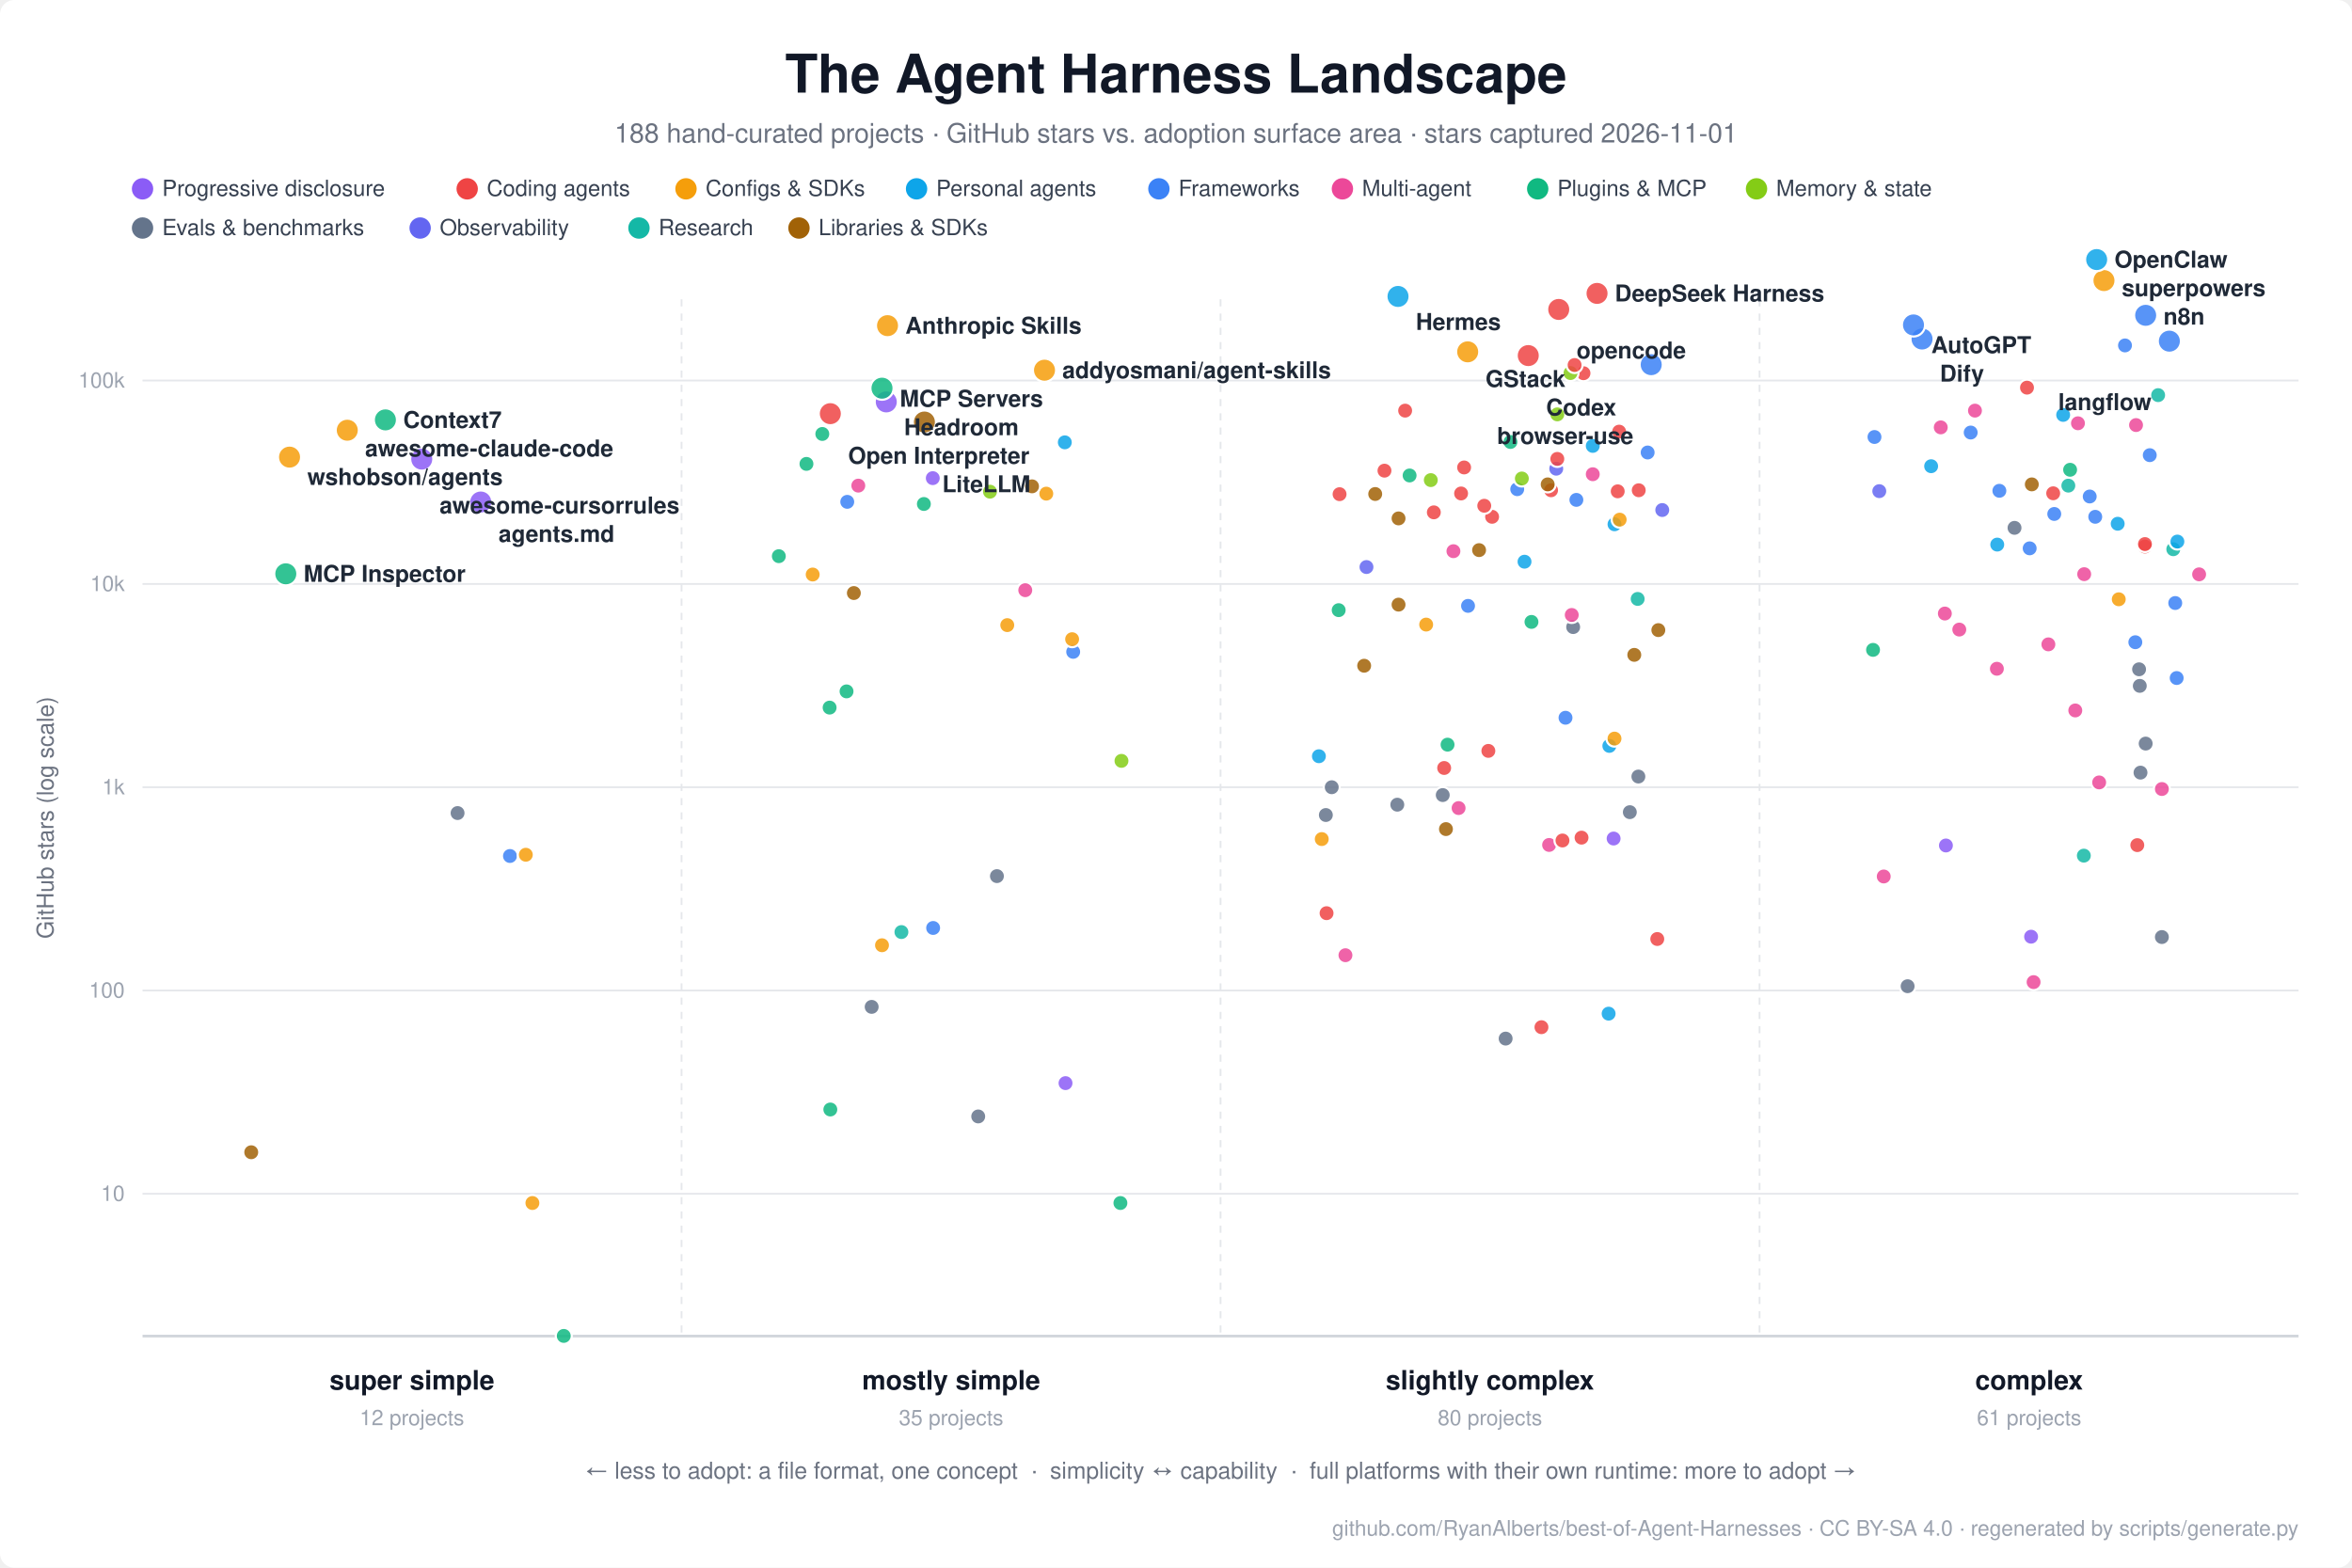
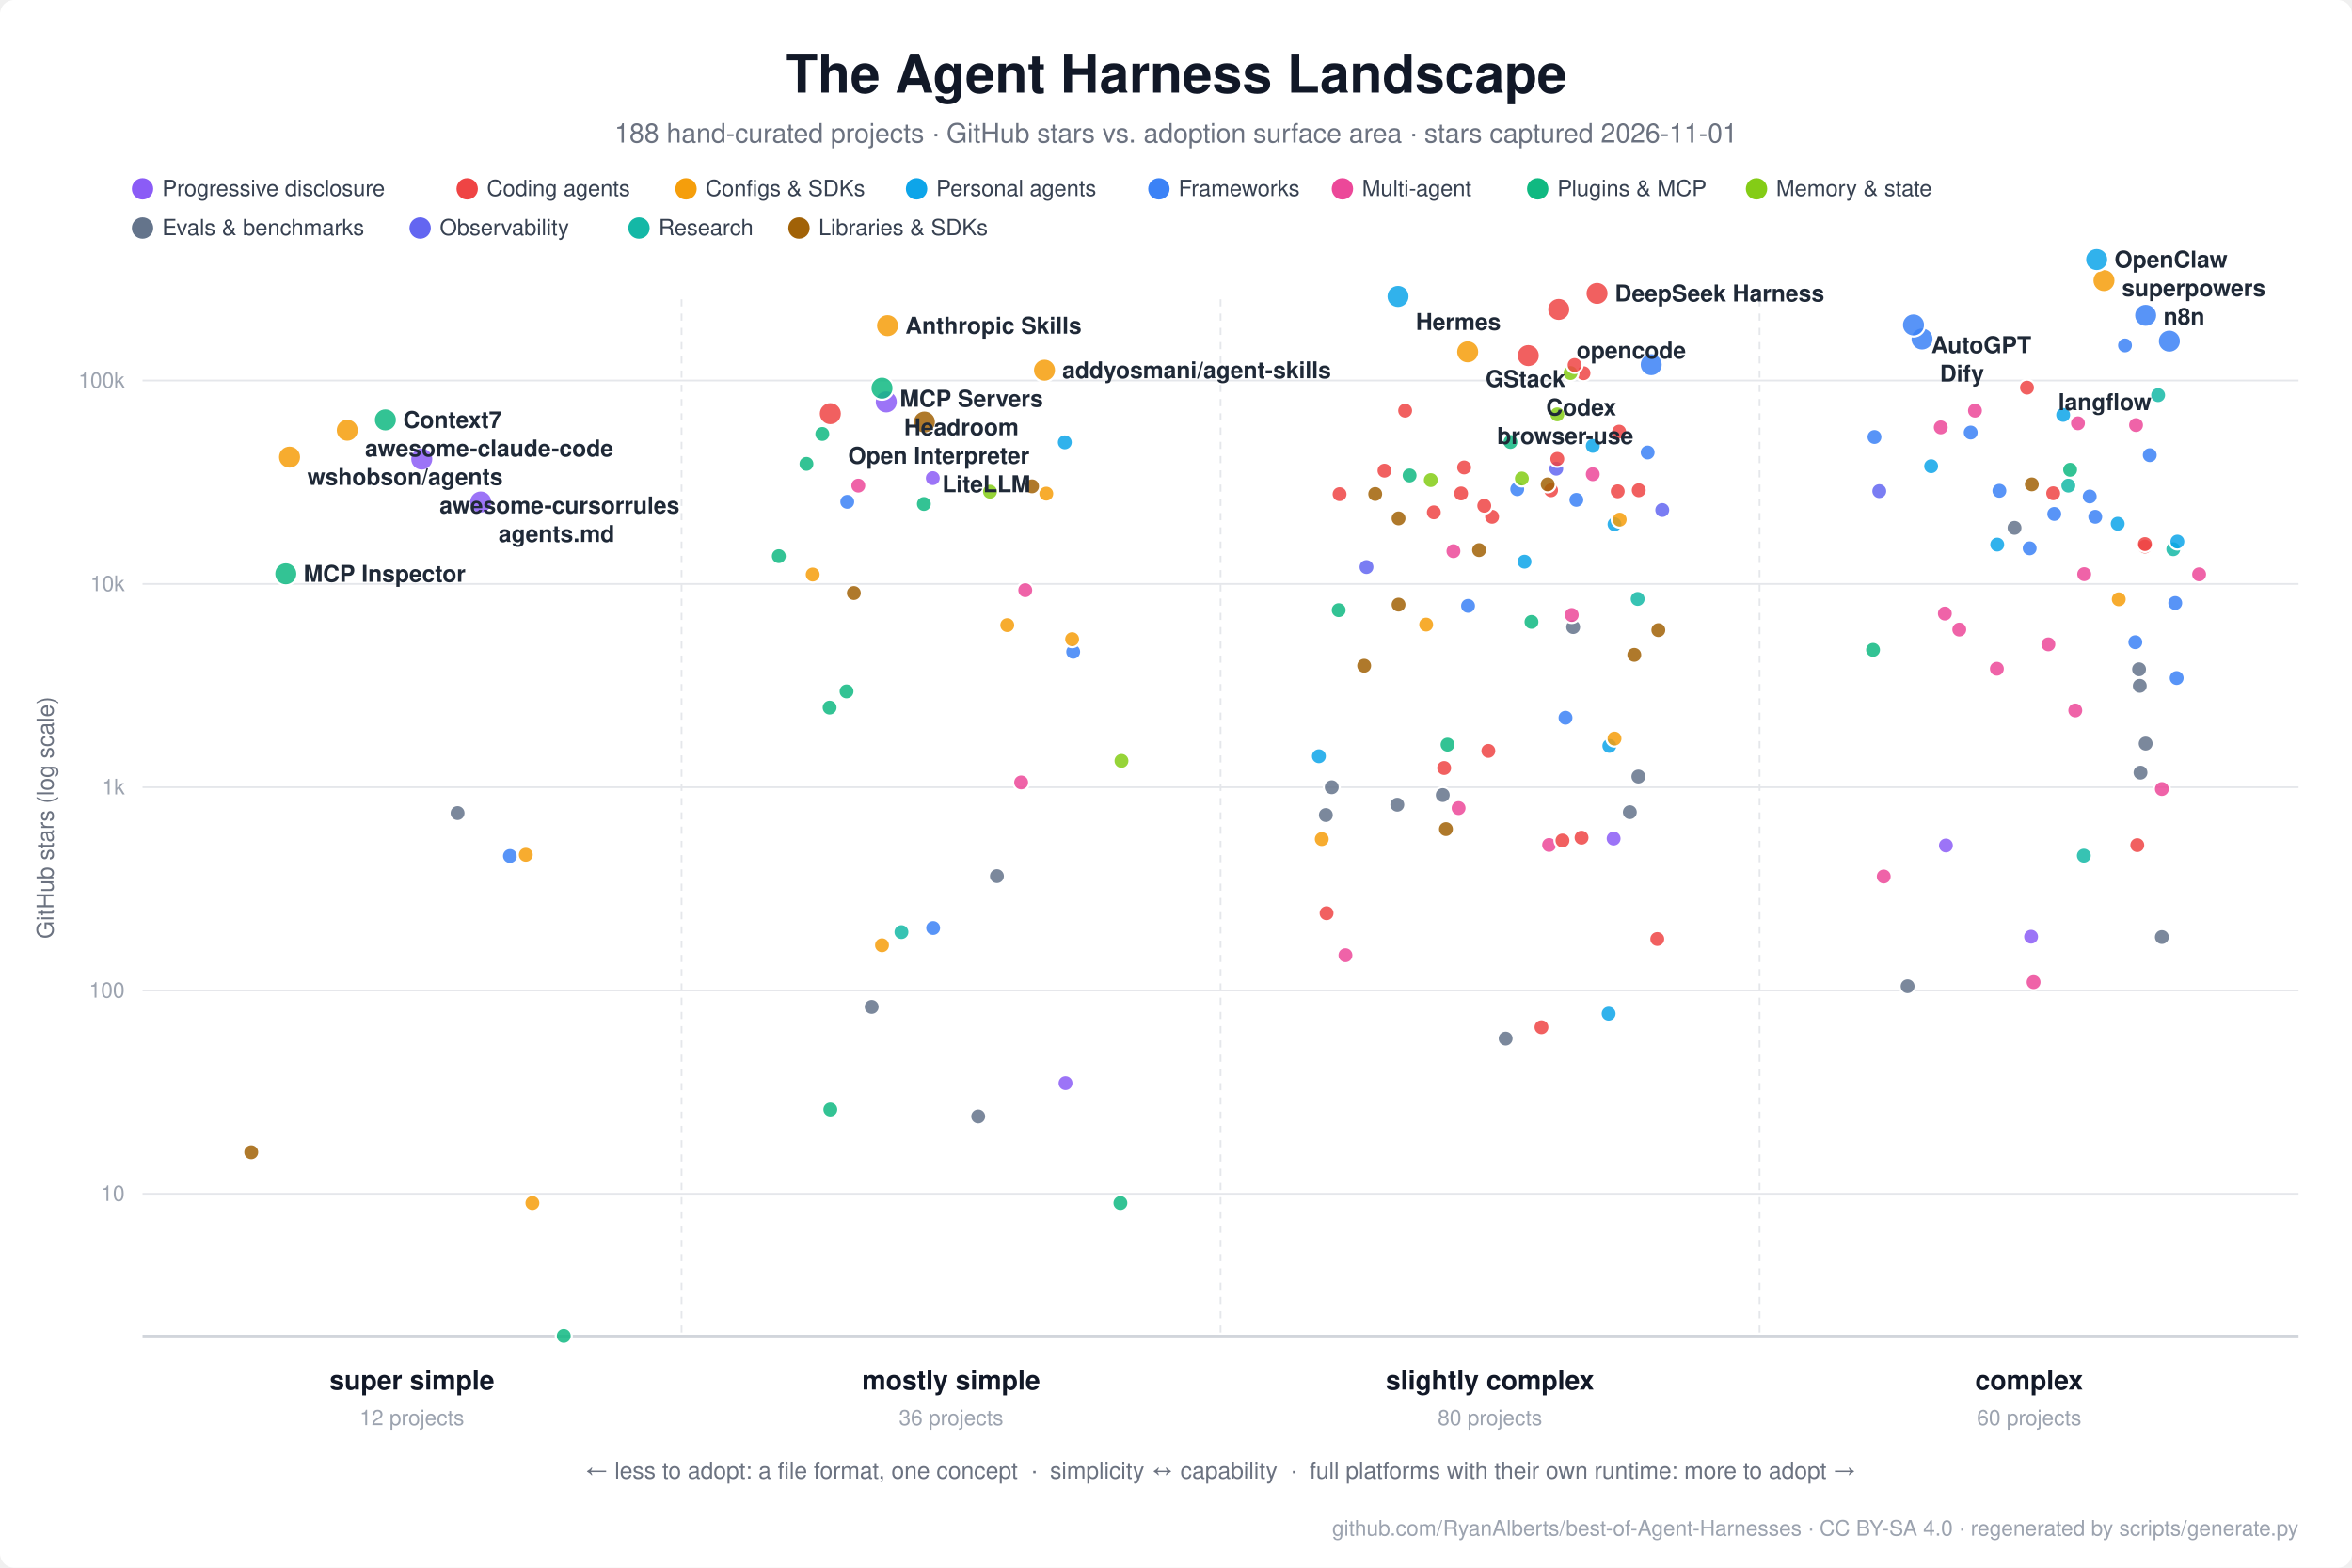
<svg xmlns="http://www.w3.org/2000/svg" viewBox="0 0 1320 880" font-family="-apple-system, 'Segoe UI', Helvetica, Arial, sans-serif">
  <rect width="1320" height="880" fill="#ffffff" rx="8" />
  <text x="660.0" y="52" text-anchor="middle" font-size="30" font-weight="700" fill="#111827">The Agent Harness Landscape</text>
  <text x="660.0" y="80" text-anchor="middle" font-size="15" fill="#6b7280">188 hand-curated projects · GitHub stars vs. adoption surface area · stars captured 2026-11-01</text>
  <circle cx="80" cy="106" r="6" fill="#8b5cf6" />
  <text x="91" y="110" font-size="12.5" fill="#374151">Progressive disclosure</text>
  <circle cx="262.2" cy="106" r="6" fill="#ef4444" />
  <text x="273.2" y="110" font-size="12.5" fill="#374151">Coding agents</text>
  <circle cx="385.0" cy="106" r="6" fill="#f59e0b" />
  <text x="396.0" y="110" font-size="12.5" fill="#374151">Configs &amp; SDKs</text>
  <circle cx="514.4" cy="106" r="6" fill="#0ea5e9" />
  <text x="525.4" y="110" font-size="12.5" fill="#374151">Personal agents</text>
  <circle cx="650.4" cy="106" r="6" fill="#3b82f6" />
  <text x="661.4" y="110" font-size="12.5" fill="#374151">Frameworks</text>
  <circle cx="753.4" cy="106" r="6" fill="#ec4899" />
  <text x="764.4" y="110" font-size="12.5" fill="#374151">Multi-agent</text>
  <circle cx="863.0" cy="106" r="6" fill="#10b981" />
  <text x="874.0" y="110" font-size="12.5" fill="#374151">Plugins &amp; MCP</text>
  <circle cx="985.8" cy="106" r="6" fill="#84cc16" />
  <text x="996.8" y="110" font-size="12.5" fill="#374151">Memory &amp; state</text>
  <circle cx="80" cy="128" r="6" fill="#64748b" />
  <text x="91" y="132" font-size="12.5" fill="#374151">Evals &amp; benchmarks</text>
  <circle cx="235.8" cy="128" r="6" fill="#6366f1" />
  <text x="246.8" y="132" font-size="12.5" fill="#374151">Observability</text>
  <circle cx="358.6" cy="128" r="6" fill="#14b8a6" />
  <text x="369.6" y="132" font-size="12.5" fill="#374151">Research</text>
  <circle cx="448.4" cy="128" r="6" fill="#a16207" />
  <text x="459.4" y="132" font-size="12.5" fill="#374151">Libraries &amp; SDKs</text>
  <line x1="80" y1="670.1" x2="1290" y2="670.1" stroke="#e5e7eb" stroke-width="1" />
  <text x="70" y="674.1" text-anchor="end" font-size="12" fill="#9ca3af">10</text>
  <line x1="80" y1="556.0" x2="1290" y2="556.0" stroke="#e5e7eb" stroke-width="1" />
  <text x="70" y="560.0" text-anchor="end" font-size="12" fill="#9ca3af">100</text>
  <line x1="80" y1="441.9" x2="1290" y2="441.9" stroke="#e5e7eb" stroke-width="1" />
  <text x="70" y="445.9" text-anchor="end" font-size="12" fill="#9ca3af">1k</text>
  <line x1="80" y1="327.8" x2="1290" y2="327.8" stroke="#e5e7eb" stroke-width="1" />
  <text x="70" y="331.8" text-anchor="end" font-size="12" fill="#9ca3af">10k</text>
  <line x1="80" y1="213.6" x2="1290" y2="213.6" stroke="#e5e7eb" stroke-width="1" />
  <text x="70" y="217.6" text-anchor="end" font-size="12" fill="#9ca3af">100k</text>
  <text x="30" y="459" font-size="13" fill="#6b7280" transform="rotate(-90 30 459)" text-anchor="middle">GitHub stars (log scale)</text>
  <text x="231.2" y="780" text-anchor="middle" font-size="15" font-weight="600" fill="#111827">super simple</text>
  <text x="231.2" y="800" text-anchor="middle" font-size="12" fill="#9ca3af">12 projects</text>
  <line x1="382.5" y1="168" x2="382.5" y2="750" stroke="#e5e7eb" stroke-width="1" stroke-dasharray="4 4" />
  <text x="533.8" y="780" text-anchor="middle" font-size="15" font-weight="600" fill="#111827">mostly simple</text>
-   <text x="533.8" y="800" text-anchor="middle" font-size="12" fill="#9ca3af">35 projects</text>
+   <text x="533.8" y="800" text-anchor="middle" font-size="12" fill="#9ca3af">36 projects</text>
  <line x1="685.0" y1="168" x2="685.0" y2="750" stroke="#e5e7eb" stroke-width="1" stroke-dasharray="4 4" />
  <text x="836.2" y="780" text-anchor="middle" font-size="15" font-weight="600" fill="#111827">slightly complex</text>
  <text x="836.2" y="800" text-anchor="middle" font-size="12" fill="#9ca3af">80 projects</text>
  <line x1="987.5" y1="168" x2="987.5" y2="750" stroke="#e5e7eb" stroke-width="1" stroke-dasharray="4 4" />
  <text x="1138.8" y="780" text-anchor="middle" font-size="15" font-weight="600" fill="#111827">complex</text>
-   <text x="1138.8" y="800" text-anchor="middle" font-size="12" fill="#9ca3af">61 projects</text>
+   <text x="1138.8" y="800" text-anchor="middle" font-size="12" fill="#9ca3af">60 projects</text>
  <line x1="80" y1="750" x2="1290" y2="750" stroke="#d1d5db" stroke-width="1.5" />
  <text x="685.0" y="830" text-anchor="middle" font-size="13" fill="#6b7280">←  less to adopt: a file format, one concept  ·  simplicity ↔ capability  ·  full platforms with their own runtime: more to adopt  →</text>
  <circle cx="316.4" cy="749.9" r="4.5" fill="#10b981" fill-opacity="0.85" stroke="#ffffff" stroke-width="1.2" />
  <circle cx="298.8" cy="675.3" r="4.5" fill="#f59e0b" fill-opacity="0.85" stroke="#ffffff" stroke-width="1.2" />
  <circle cx="628.8" cy="675.3" r="4.5" fill="#10b981" fill-opacity="0.85" stroke="#ffffff" stroke-width="1.2" />
  <circle cx="141.0" cy="646.8" r="4.5" fill="#a16207" fill-opacity="0.85" stroke="#ffffff" stroke-width="1.2" />
  <circle cx="549.0" cy="626.7" r="4.5" fill="#64748b" fill-opacity="0.85" stroke="#ffffff" stroke-width="1.2" />
  <circle cx="466.0" cy="622.8" r="4.5" fill="#10b981" fill-opacity="0.85" stroke="#ffffff" stroke-width="1.2" />
  <circle cx="598.0" cy="608.0" r="4.5" fill="#8b5cf6" fill-opacity="0.85" stroke="#ffffff" stroke-width="1.2" />
  <circle cx="845.0" cy="583.0" r="4.5" fill="#64748b" fill-opacity="0.85" stroke="#ffffff" stroke-width="1.2" />
  <circle cx="865.1" cy="576.6" r="4.5" fill="#ef4444" fill-opacity="0.85" stroke="#ffffff" stroke-width="1.2" />
  <circle cx="902.8" cy="569.0" r="4.5" fill="#0ea5e9" fill-opacity="0.85" stroke="#ffffff" stroke-width="1.2" />
  <circle cx="489.2" cy="565.2" r="4.5" fill="#64748b" fill-opacity="0.85" stroke="#ffffff" stroke-width="1.2" />
  <circle cx="1070.6" cy="553.6" r="4.5" fill="#64748b" fill-opacity="0.85" stroke="#ffffff" stroke-width="1.2" />
  <circle cx="1141.3" cy="551.3" r="4.5" fill="#ec4899" fill-opacity="0.85" stroke="#ffffff" stroke-width="1.2" />
  <circle cx="755.1" cy="536.2" r="4.5" fill="#ec4899" fill-opacity="0.85" stroke="#ffffff" stroke-width="1.2" />
  <circle cx="495.0" cy="530.6" r="4.5" fill="#f59e0b" fill-opacity="0.85" stroke="#ffffff" stroke-width="1.2" />
  <circle cx="930.1" cy="527.1" r="4.5" fill="#ef4444" fill-opacity="0.85" stroke="#ffffff" stroke-width="1.2" />
  <circle cx="1213.3" cy="526.0" r="4.5" fill="#64748b" fill-opacity="0.85" stroke="#ffffff" stroke-width="1.2" />
  <circle cx="1139.9" cy="525.8" r="4.5" fill="#8b5cf6" fill-opacity="0.85" stroke="#ffffff" stroke-width="1.2" />
  <circle cx="505.9" cy="523.2" r="4.5" fill="#14b8a6" fill-opacity="0.85" stroke="#ffffff" stroke-width="1.2" />
  <circle cx="523.7" cy="520.9" r="4.5" fill="#3b82f6" fill-opacity="0.85" stroke="#ffffff" stroke-width="1.2" />
  <circle cx="744.5" cy="512.6" r="4.5" fill="#ef4444" fill-opacity="0.85" stroke="#ffffff" stroke-width="1.2" />
  <circle cx="1057.2" cy="492.0" r="4.5" fill="#ec4899" fill-opacity="0.85" stroke="#ffffff" stroke-width="1.2" />
  <circle cx="559.5" cy="491.8" r="4.5" fill="#64748b" fill-opacity="0.85" stroke="#ffffff" stroke-width="1.2" />
  <circle cx="286.2" cy="480.5" r="4.5" fill="#3b82f6" fill-opacity="0.85" stroke="#ffffff" stroke-width="1.2" />
  <circle cx="1169.5" cy="480.3" r="4.5" fill="#14b8a6" fill-opacity="0.85" stroke="#ffffff" stroke-width="1.2" />
  <circle cx="295.1" cy="479.8" r="4.5" fill="#f59e0b" fill-opacity="0.85" stroke="#ffffff" stroke-width="1.2" />
  <circle cx="1092.1" cy="474.6" r="4.5" fill="#8b5cf6" fill-opacity="0.85" stroke="#ffffff" stroke-width="1.2" />
  <circle cx="1199.5" cy="474.4" r="4.5" fill="#ef4444" fill-opacity="0.85" stroke="#ffffff" stroke-width="1.2" />
  <circle cx="869.4" cy="474.3" r="4.5" fill="#ec4899" fill-opacity="0.85" stroke="#ffffff" stroke-width="1.2" />
  <circle cx="876.9" cy="471.8" r="4.5" fill="#ef4444" fill-opacity="0.85" stroke="#ffffff" stroke-width="1.2" />
  <circle cx="741.8" cy="471.0" r="4.5" fill="#f59e0b" fill-opacity="0.85" stroke="#ffffff" stroke-width="1.2" />
  <circle cx="905.6" cy="470.7" r="4.5" fill="#8b5cf6" fill-opacity="0.85" stroke="#ffffff" stroke-width="1.2" />
  <circle cx="887.6" cy="470.2" r="4.5" fill="#ef4444" fill-opacity="0.85" stroke="#ffffff" stroke-width="1.2" />
  <circle cx="811.5" cy="465.4" r="4.5" fill="#a16207" fill-opacity="0.85" stroke="#ffffff" stroke-width="1.2" />
  <circle cx="744.1" cy="457.5" r="4.5" fill="#64748b" fill-opacity="0.85" stroke="#ffffff" stroke-width="1.2" />
  <circle cx="256.8" cy="456.4" r="4.5" fill="#64748b" fill-opacity="0.85" stroke="#ffffff" stroke-width="1.2" />
  <circle cx="914.7" cy="455.9" r="4.5" fill="#64748b" fill-opacity="0.85" stroke="#ffffff" stroke-width="1.2" />
  <circle cx="818.6" cy="453.6" r="4.5" fill="#ec4899" fill-opacity="0.85" stroke="#ffffff" stroke-width="1.2" />
  <circle cx="784.2" cy="451.7" r="4.5" fill="#64748b" fill-opacity="0.85" stroke="#ffffff" stroke-width="1.2" />
  <circle cx="809.7" cy="446.3" r="4.5" fill="#64748b" fill-opacity="0.85" stroke="#ffffff" stroke-width="1.2" />
  <circle cx="1213.3" cy="442.9" r="4.5" fill="#ec4899" fill-opacity="0.85" stroke="#ffffff" stroke-width="1.2" />
  <circle cx="747.4" cy="441.9" r="4.5" fill="#64748b" fill-opacity="0.85" stroke="#ffffff" stroke-width="1.2" />
-   <circle cx="1178.1" cy="439.2" r="4.5" fill="#ec4899" fill-opacity="0.85" stroke="#ffffff" stroke-width="1.2" />
+   <circle cx="573.1" cy="439.2" r="4.5" fill="#ec4899" fill-opacity="0.85" stroke="#ffffff" stroke-width="1.2" />
  <circle cx="919.5" cy="435.9" r="4.5" fill="#64748b" fill-opacity="0.85" stroke="#ffffff" stroke-width="1.2" />
  <circle cx="1201.3" cy="433.7" r="4.5" fill="#64748b" fill-opacity="0.85" stroke="#ffffff" stroke-width="1.2" />
  <circle cx="810.5" cy="431.1" r="4.5" fill="#ef4444" fill-opacity="0.85" stroke="#ffffff" stroke-width="1.2" />
  <circle cx="629.4" cy="427.1" r="4.5" fill="#84cc16" fill-opacity="0.85" stroke="#ffffff" stroke-width="1.2" />
  <circle cx="740.2" cy="424.5" r="4.5" fill="#0ea5e9" fill-opacity="0.85" stroke="#ffffff" stroke-width="1.2" />
  <circle cx="835.3" cy="421.5" r="4.5" fill="#ef4444" fill-opacity="0.85" stroke="#ffffff" stroke-width="1.2" />
  <circle cx="903.2" cy="418.7" r="4.5" fill="#0ea5e9" fill-opacity="0.85" stroke="#ffffff" stroke-width="1.2" />
  <circle cx="812.4" cy="418.0" r="4.5" fill="#10b981" fill-opacity="0.85" stroke="#ffffff" stroke-width="1.2" />
  <circle cx="1204.2" cy="417.4" r="4.5" fill="#64748b" fill-opacity="0.85" stroke="#ffffff" stroke-width="1.2" />
  <circle cx="906.1" cy="414.6" r="4.5" fill="#f59e0b" fill-opacity="0.85" stroke="#ffffff" stroke-width="1.2" />
  <circle cx="878.6" cy="402.9" r="4.5" fill="#3b82f6" fill-opacity="0.85" stroke="#ffffff" stroke-width="1.2" />
  <circle cx="1164.7" cy="398.8" r="4.5" fill="#ec4899" fill-opacity="0.85" stroke="#ffffff" stroke-width="1.2" />
  <circle cx="465.6" cy="397.2" r="4.5" fill="#10b981" fill-opacity="0.85" stroke="#ffffff" stroke-width="1.2" />
  <circle cx="475.1" cy="388.1" r="4.5" fill="#10b981" fill-opacity="0.85" stroke="#ffffff" stroke-width="1.2" />
  <circle cx="1200.9" cy="385.0" r="4.5" fill="#64748b" fill-opacity="0.85" stroke="#ffffff" stroke-width="1.2" />
  <circle cx="1221.6" cy="380.6" r="4.5" fill="#3b82f6" fill-opacity="0.85" stroke="#ffffff" stroke-width="1.2" />
  <circle cx="1200.5" cy="375.7" r="4.5" fill="#64748b" fill-opacity="0.85" stroke="#ffffff" stroke-width="1.2" />
  <circle cx="1120.7" cy="375.4" r="4.5" fill="#ec4899" fill-opacity="0.85" stroke="#ffffff" stroke-width="1.2" />
  <circle cx="765.6" cy="373.7" r="4.5" fill="#a16207" fill-opacity="0.85" stroke="#ffffff" stroke-width="1.2" />
  <circle cx="917.2" cy="367.6" r="4.5" fill="#a16207" fill-opacity="0.85" stroke="#ffffff" stroke-width="1.2" />
  <circle cx="602.3" cy="365.9" r="4.5" fill="#3b82f6" fill-opacity="0.85" stroke="#ffffff" stroke-width="1.2" />
  <circle cx="1051.2" cy="364.8" r="4.5" fill="#10b981" fill-opacity="0.85" stroke="#ffffff" stroke-width="1.2" />
  <circle cx="1149.6" cy="361.7" r="4.5" fill="#ec4899" fill-opacity="0.85" stroke="#ffffff" stroke-width="1.2" />
  <circle cx="1198.4" cy="360.5" r="4.5" fill="#3b82f6" fill-opacity="0.85" stroke="#ffffff" stroke-width="1.2" />
  <circle cx="601.7" cy="358.8" r="4.5" fill="#f59e0b" fill-opacity="0.85" stroke="#ffffff" stroke-width="1.2" />
  <circle cx="930.7" cy="353.7" r="4.5" fill="#a16207" fill-opacity="0.85" stroke="#ffffff" stroke-width="1.2" />
  <circle cx="1099.6" cy="353.4" r="4.5" fill="#ec4899" fill-opacity="0.85" stroke="#ffffff" stroke-width="1.2" />
  <circle cx="882.9" cy="352.0" r="4.5" fill="#64748b" fill-opacity="0.85" stroke="#ffffff" stroke-width="1.2" />
  <circle cx="565.3" cy="350.9" r="4.5" fill="#f59e0b" fill-opacity="0.85" stroke="#ffffff" stroke-width="1.2" />
  <circle cx="800.4" cy="350.6" r="4.5" fill="#f59e0b" fill-opacity="0.85" stroke="#ffffff" stroke-width="1.2" />
  <circle cx="859.5" cy="349.1" r="4.5" fill="#10b981" fill-opacity="0.85" stroke="#ffffff" stroke-width="1.2" />
  <circle cx="882.1" cy="345.2" r="4.5" fill="#ec4899" fill-opacity="0.85" stroke="#ffffff" stroke-width="1.2" />
  <circle cx="1091.5" cy="344.4" r="4.5" fill="#ec4899" fill-opacity="0.85" stroke="#ffffff" stroke-width="1.2" />
  <circle cx="751.3" cy="342.5" r="4.5" fill="#10b981" fill-opacity="0.85" stroke="#ffffff" stroke-width="1.2" />
  <circle cx="823.9" cy="340.1" r="4.5" fill="#3b82f6" fill-opacity="0.85" stroke="#ffffff" stroke-width="1.2" />
  <circle cx="784.9" cy="339.4" r="4.5" fill="#a16207" fill-opacity="0.85" stroke="#ffffff" stroke-width="1.2" />
  <circle cx="1220.8" cy="338.5" r="4.5" fill="#3b82f6" fill-opacity="0.85" stroke="#ffffff" stroke-width="1.2" />
  <circle cx="1189.1" cy="336.4" r="4.5" fill="#f59e0b" fill-opacity="0.85" stroke="#ffffff" stroke-width="1.2" />
  <circle cx="919.1" cy="336.2" r="4.5" fill="#14b8a6" fill-opacity="0.85" stroke="#ffffff" stroke-width="1.2" />
  <circle cx="479.2" cy="332.9" r="4.5" fill="#a16207" fill-opacity="0.85" stroke="#ffffff" stroke-width="1.2" />
  <circle cx="575.4" cy="331.3" r="4.5" fill="#ec4899" fill-opacity="0.85" stroke="#ffffff" stroke-width="1.2" />
  <circle cx="456.1" cy="322.5" r="4.5" fill="#f59e0b" fill-opacity="0.85" stroke="#ffffff" stroke-width="1.2" />
  <circle cx="1234.2" cy="322.4" r="4.5" fill="#ec4899" fill-opacity="0.85" stroke="#ffffff" stroke-width="1.2" />
  <circle cx="1169.7" cy="322.3" r="4.5" fill="#ec4899" fill-opacity="0.85" stroke="#ffffff" stroke-width="1.2" />
  <circle cx="160.4" cy="322.1" r="6.5" fill="#10b981" fill-opacity="0.85" stroke="#ffffff" stroke-width="1.2" />
  <circle cx="766.9" cy="318.3" r="4.5" fill="#6366f1" fill-opacity="0.85" stroke="#ffffff" stroke-width="1.2" />
  <circle cx="855.6" cy="315.3" r="4.5" fill="#0ea5e9" fill-opacity="0.85" stroke="#ffffff" stroke-width="1.2" />
  <circle cx="437.1" cy="312.2" r="4.5" fill="#10b981" fill-opacity="0.85" stroke="#ffffff" stroke-width="1.2" />
  <circle cx="815.7" cy="309.4" r="4.5" fill="#ec4899" fill-opacity="0.85" stroke="#ffffff" stroke-width="1.2" />
  <circle cx="830.1" cy="308.8" r="4.5" fill="#a16207" fill-opacity="0.85" stroke="#ffffff" stroke-width="1.2" />
  <circle cx="1219.7" cy="308.3" r="4.5" fill="#14b8a6" fill-opacity="0.85" stroke="#ffffff" stroke-width="1.2" />
  <circle cx="1139.1" cy="307.8" r="4.5" fill="#3b82f6" fill-opacity="0.85" stroke="#ffffff" stroke-width="1.2" />
  <circle cx="1203.8" cy="306.8" r="4.5" fill="#ef4444" fill-opacity="0.85" stroke="#ffffff" stroke-width="1.2" />
  <circle cx="1120.9" cy="305.7" r="4.5" fill="#0ea5e9" fill-opacity="0.85" stroke="#ffffff" stroke-width="1.2" />
  <circle cx="1203.8" cy="305.4" r="4.5" fill="#ef4444" fill-opacity="0.85" stroke="#ffffff" stroke-width="1.2" />
  <circle cx="1222.0" cy="304.0" r="4.5" fill="#0ea5e9" fill-opacity="0.85" stroke="#ffffff" stroke-width="1.2" />
  <circle cx="1130.6" cy="296.3" r="4.5" fill="#64748b" fill-opacity="0.85" stroke="#ffffff" stroke-width="1.2" />
  <circle cx="906.1" cy="294.3" r="4.5" fill="#0ea5e9" fill-opacity="0.85" stroke="#ffffff" stroke-width="1.2" />
  <circle cx="1188.5" cy="294.0" r="4.5" fill="#0ea5e9" fill-opacity="0.85" stroke="#ffffff" stroke-width="1.2" />
  <circle cx="909.0" cy="291.7" r="4.5" fill="#f59e0b" fill-opacity="0.85" stroke="#ffffff" stroke-width="1.2" />
  <circle cx="784.9" cy="291.0" r="4.5" fill="#a16207" fill-opacity="0.85" stroke="#ffffff" stroke-width="1.2" />
  <circle cx="1175.9" cy="290.1" r="4.5" fill="#3b82f6" fill-opacity="0.85" stroke="#ffffff" stroke-width="1.2" />
  <circle cx="837.4" cy="290.1" r="4.5" fill="#ef4444" fill-opacity="0.85" stroke="#ffffff" stroke-width="1.2" />
  <circle cx="1152.9" cy="288.5" r="4.5" fill="#3b82f6" fill-opacity="0.85" stroke="#ffffff" stroke-width="1.2" />
  <circle cx="804.7" cy="287.6" r="4.5" fill="#ef4444" fill-opacity="0.85" stroke="#ffffff" stroke-width="1.2" />
  <circle cx="932.9" cy="286.3" r="4.5" fill="#6366f1" fill-opacity="0.85" stroke="#ffffff" stroke-width="1.2" />
  <circle cx="833.0" cy="283.9" r="4.5" fill="#ef4444" fill-opacity="0.85" stroke="#ffffff" stroke-width="1.2" />
  <circle cx="518.5" cy="282.9" r="4.5" fill="#10b981" fill-opacity="0.85" stroke="#ffffff" stroke-width="1.2" />
  <circle cx="269.8" cy="281.8" r="6.5" fill="#8b5cf6" fill-opacity="0.85" stroke="#ffffff" stroke-width="1.2" />
  <circle cx="475.5" cy="281.7" r="4.5" fill="#3b82f6" fill-opacity="0.85" stroke="#ffffff" stroke-width="1.2" />
  <circle cx="884.7" cy="280.6" r="4.5" fill="#3b82f6" fill-opacity="0.85" stroke="#ffffff" stroke-width="1.2" />
  <circle cx="1172.8" cy="278.7" r="4.5" fill="#3b82f6" fill-opacity="0.85" stroke="#ffffff" stroke-width="1.2" />
  <circle cx="751.8" cy="277.4" r="4.5" fill="#ef4444" fill-opacity="0.85" stroke="#ffffff" stroke-width="1.2" />
  <circle cx="771.8" cy="277.3" r="4.5" fill="#a16207" fill-opacity="0.85" stroke="#ffffff" stroke-width="1.2" />
  <circle cx="587.2" cy="277.1" r="4.5" fill="#f59e0b" fill-opacity="0.85" stroke="#ffffff" stroke-width="1.2" />
  <circle cx="820.0" cy="277.0" r="4.5" fill="#ef4444" fill-opacity="0.85" stroke="#ffffff" stroke-width="1.2" />
  <circle cx="1152.3" cy="276.9" r="4.5" fill="#ef4444" fill-opacity="0.85" stroke="#ffffff" stroke-width="1.2" />
  <circle cx="555.6" cy="276.0" r="4.5" fill="#84cc16" fill-opacity="0.85" stroke="#ffffff" stroke-width="1.2" />
  <circle cx="907.9" cy="275.8" r="4.5" fill="#ef4444" fill-opacity="0.85" stroke="#ffffff" stroke-width="1.2" />
  <circle cx="1054.7" cy="275.7" r="4.5" fill="#6366f1" fill-opacity="0.85" stroke="#ffffff" stroke-width="1.2" />
  <circle cx="1122.1" cy="275.5" r="4.5" fill="#3b82f6" fill-opacity="0.85" stroke="#ffffff" stroke-width="1.2" />
  <circle cx="919.7" cy="275.2" r="4.5" fill="#ef4444" fill-opacity="0.85" stroke="#ffffff" stroke-width="1.2" />
  <circle cx="870.5" cy="275.2" r="4.5" fill="#ef4444" fill-opacity="0.85" stroke="#ffffff" stroke-width="1.2" />
  <circle cx="851.5" cy="274.6" r="4.5" fill="#3b82f6" fill-opacity="0.85" stroke="#ffffff" stroke-width="1.2" />
  <circle cx="579.2" cy="273.0" r="4.5" fill="#a16207" fill-opacity="0.85" stroke="#ffffff" stroke-width="1.2" />
  <circle cx="1160.8" cy="272.6" r="4.5" fill="#14b8a6" fill-opacity="0.85" stroke="#ffffff" stroke-width="1.2" />
  <circle cx="481.7" cy="272.6" r="4.5" fill="#ec4899" fill-opacity="0.85" stroke="#ffffff" stroke-width="1.2" />
  <circle cx="868.6" cy="271.9" r="4.5" fill="#a16207" fill-opacity="0.85" stroke="#ffffff" stroke-width="1.2" />
  <circle cx="1140.3" cy="271.9" r="4.5" fill="#a16207" fill-opacity="0.85" stroke="#ffffff" stroke-width="1.2" />
  <circle cx="803.0" cy="269.5" r="4.5" fill="#84cc16" fill-opacity="0.85" stroke="#ffffff" stroke-width="1.2" />
  <circle cx="854.1" cy="268.6" r="4.5" fill="#84cc16" fill-opacity="0.85" stroke="#ffffff" stroke-width="1.2" />
  <circle cx="523.5" cy="268.4" r="4.5" fill="#8b5cf6" fill-opacity="0.85" stroke="#ffffff" stroke-width="1.2" />
  <circle cx="791.1" cy="266.9" r="4.5" fill="#10b981" fill-opacity="0.85" stroke="#ffffff" stroke-width="1.2" />
  <circle cx="893.9" cy="266.2" r="4.5" fill="#ec4899" fill-opacity="0.85" stroke="#ffffff" stroke-width="1.2" />
  <circle cx="777.0" cy="264.2" r="4.5" fill="#ef4444" fill-opacity="0.85" stroke="#ffffff" stroke-width="1.2" />
  <circle cx="1161.8" cy="263.7" r="4.5" fill="#10b981" fill-opacity="0.85" stroke="#ffffff" stroke-width="1.2" />
  <circle cx="873.4" cy="263.1" r="4.5" fill="#6366f1" fill-opacity="0.85" stroke="#ffffff" stroke-width="1.2" />
  <circle cx="821.7" cy="262.4" r="4.5" fill="#ef4444" fill-opacity="0.85" stroke="#ffffff" stroke-width="1.2" />
  <circle cx="1083.8" cy="261.7" r="4.5" fill="#0ea5e9" fill-opacity="0.85" stroke="#ffffff" stroke-width="1.2" />
  <circle cx="452.6" cy="260.4" r="4.5" fill="#10b981" fill-opacity="0.85" stroke="#ffffff" stroke-width="1.2" />
  <circle cx="236.7" cy="257.7" r="6.5" fill="#8b5cf6" fill-opacity="0.85" stroke="#ffffff" stroke-width="1.2" />
  <circle cx="874.0" cy="257.6" r="4.5" fill="#ef4444" fill-opacity="0.85" stroke="#ffffff" stroke-width="1.2" />
  <circle cx="162.5" cy="256.6" r="6.5" fill="#f59e0b" fill-opacity="0.85" stroke="#ffffff" stroke-width="1.2" />
  <circle cx="1206.5" cy="255.5" r="4.5" fill="#3b82f6" fill-opacity="0.85" stroke="#ffffff" stroke-width="1.2" />
  <circle cx="924.7" cy="254.0" r="4.5" fill="#3b82f6" fill-opacity="0.85" stroke="#ffffff" stroke-width="1.2" />
  <circle cx="893.9" cy="250.3" r="4.5" fill="#0ea5e9" fill-opacity="0.85" stroke="#ffffff" stroke-width="1.2" />
  <circle cx="597.6" cy="248.3" r="4.5" fill="#0ea5e9" fill-opacity="0.85" stroke="#ffffff" stroke-width="1.2" />
  <circle cx="847.7" cy="248.1" r="4.5" fill="#10b981" fill-opacity="0.85" stroke="#ffffff" stroke-width="1.2" />
  <circle cx="1052.0" cy="245.3" r="4.5" fill="#3b82f6" fill-opacity="0.85" stroke="#ffffff" stroke-width="1.2" />
  <circle cx="461.5" cy="243.6" r="4.5" fill="#10b981" fill-opacity="0.85" stroke="#ffffff" stroke-width="1.2" />
  <circle cx="1106.0" cy="242.8" r="4.5" fill="#3b82f6" fill-opacity="0.85" stroke="#ffffff" stroke-width="1.2" />
  <circle cx="908.7" cy="242.3" r="4.5" fill="#ef4444" fill-opacity="0.85" stroke="#ffffff" stroke-width="1.2" />
  <circle cx="194.9" cy="241.5" r="6.5" fill="#f59e0b" fill-opacity="0.85" stroke="#ffffff" stroke-width="1.2" />
  <circle cx="1089.2" cy="239.9" r="4.5" fill="#ec4899" fill-opacity="0.85" stroke="#ffffff" stroke-width="1.2" />
  <circle cx="1198.8" cy="238.6" r="4.5" fill="#ec4899" fill-opacity="0.85" stroke="#ffffff" stroke-width="1.2" />
  <circle cx="1166.2" cy="237.6" r="4.5" fill="#ec4899" fill-opacity="0.85" stroke="#ffffff" stroke-width="1.2" />
  <circle cx="518.8" cy="236.9" r="6.5" fill="#a16207" fill-opacity="0.85" stroke="#ffffff" stroke-width="1.2" />
  <circle cx="216.3" cy="235.7" r="6.5" fill="#10b981" fill-opacity="0.85" stroke="#ffffff" stroke-width="1.2" />
  <circle cx="1157.9" cy="232.9" r="4.5" fill="#0ea5e9" fill-opacity="0.85" stroke="#ffffff" stroke-width="1.2" />
  <circle cx="874.0" cy="232.6" r="4.5" fill="#84cc16" fill-opacity="0.85" stroke="#ffffff" stroke-width="1.2" />
  <circle cx="466.0" cy="232.2" r="6.5" fill="#ef4444" fill-opacity="0.85" stroke="#ffffff" stroke-width="1.2" />
  <circle cx="1108.4" cy="230.5" r="4.5" fill="#ec4899" fill-opacity="0.85" stroke="#ffffff" stroke-width="1.2" />
  <circle cx="788.6" cy="230.5" r="4.5" fill="#ef4444" fill-opacity="0.85" stroke="#ffffff" stroke-width="1.2" />
  <circle cx="497.4" cy="225.6" r="6.5" fill="#8b5cf6" fill-opacity="0.85" stroke="#ffffff" stroke-width="1.2" />
  <circle cx="1211.2" cy="221.8" r="4.5" fill="#14b8a6" fill-opacity="0.85" stroke="#ffffff" stroke-width="1.2" />
  <circle cx="495.0" cy="217.9" r="6.5" fill="#10b981" fill-opacity="0.85" stroke="#ffffff" stroke-width="1.2" />
  <circle cx="1137.6" cy="217.6" r="4.5" fill="#ef4444" fill-opacity="0.85" stroke="#ffffff" stroke-width="1.2" />
  <circle cx="888.7" cy="209.5" r="4.5" fill="#ef4444" fill-opacity="0.85" stroke="#ffffff" stroke-width="1.2" />
  <circle cx="881.4" cy="209.4" r="4.5" fill="#84cc16" fill-opacity="0.85" stroke="#ffffff" stroke-width="1.2" />
  <circle cx="586.2" cy="207.8" r="6.5" fill="#f59e0b" fill-opacity="0.85" stroke="#ffffff" stroke-width="1.2" />
  <circle cx="883.7" cy="204.9" r="4.5" fill="#ef4444" fill-opacity="0.85" stroke="#ffffff" stroke-width="1.2" />
  <circle cx="926.7" cy="204.7" r="6.5" fill="#3b82f6" fill-opacity="0.85" stroke="#ffffff" stroke-width="1.2" />
  <circle cx="857.7" cy="199.6" r="6.5" fill="#ef4444" fill-opacity="0.85" stroke="#ffffff" stroke-width="1.2" />
  <circle cx="823.7" cy="197.5" r="6.5" fill="#f59e0b" fill-opacity="0.85" stroke="#ffffff" stroke-width="1.2" />
  <circle cx="1192.6" cy="193.9" r="4.5" fill="#3b82f6" fill-opacity="0.85" stroke="#ffffff" stroke-width="1.2" />
  <circle cx="1217.5" cy="191.5" r="6.5" fill="#3b82f6" fill-opacity="0.85" stroke="#ffffff" stroke-width="1.2" />
  <circle cx="1078.7" cy="190.3" r="6.5" fill="#3b82f6" fill-opacity="0.85" stroke="#ffffff" stroke-width="1.2" />
  <circle cx="498.1" cy="182.8" r="6.5" fill="#f59e0b" fill-opacity="0.85" stroke="#ffffff" stroke-width="1.2" />
  <circle cx="1073.9" cy="182.4" r="6.5" fill="#3b82f6" fill-opacity="0.85" stroke="#ffffff" stroke-width="1.2" />
  <circle cx="1204.2" cy="177.0" r="6.5" fill="#3b82f6" fill-opacity="0.85" stroke="#ffffff" stroke-width="1.2" />
  <circle cx="874.8" cy="173.7" r="6.5" fill="#ef4444" fill-opacity="0.85" stroke="#ffffff" stroke-width="1.2" />
  <circle cx="784.6" cy="166.4" r="6.5" fill="#0ea5e9" fill-opacity="0.85" stroke="#ffffff" stroke-width="1.2" />
  <circle cx="896.3" cy="164.7" r="6.5" fill="#ef4444" fill-opacity="0.85" stroke="#ffffff" stroke-width="1.2" />
  <circle cx="1180.8" cy="157.5" r="6.5" fill="#f59e0b" fill-opacity="0.85" stroke="#ffffff" stroke-width="1.2" />
  <circle cx="1176.7" cy="145.7" r="6.5" fill="#0ea5e9" fill-opacity="0.85" stroke="#ffffff" stroke-width="1.2" />
  <text x="226.3" y="240.2" text-anchor="start" font-size="13" font-weight="600" fill="#1f2937">Context7</text>
  <text x="204.9" y="256.2" text-anchor="start" font-size="13" font-weight="600" fill="#1f2937">awesome-claude-code</text>
  <text x="172.5" y="272.2" text-anchor="start" font-size="13" font-weight="600" fill="#1f2937">wshobson/agents</text>
  <text x="246.7" y="288.2" text-anchor="start" font-size="13" font-weight="600" fill="#1f2937">awesome-cursorrules</text>
  <text x="279.8" y="304.2" text-anchor="start" font-size="13" font-weight="600" fill="#1f2937">agents.md</text>
  <text x="170.4" y="326.6" text-anchor="start" font-size="13" font-weight="600" fill="#1f2937">MCP Inspector</text>
  <text x="508.1" y="187.3" text-anchor="start" font-size="13" font-weight="600" fill="#1f2937">Anthropic Skills</text>
  <text x="596.2" y="212.3" text-anchor="start" font-size="13" font-weight="600" fill="#1f2937">addyosmani/agent-skills</text>
  <text x="505.0" y="228.3" text-anchor="start" font-size="13" font-weight="600" fill="#1f2937">MCP Servers</text>
  <text x="507.4" y="244.3" text-anchor="start" font-size="13" font-weight="600" fill="#1f2937">Headroom</text>
  <text x="476.0" y="260.3" text-anchor="start" font-size="13" font-weight="600" fill="#1f2937">Open Interpreter</text>
  <text x="528.8" y="276.3" text-anchor="start" font-size="13" font-weight="600" fill="#1f2937">LiteLLM</text>
  <text x="906.3" y="169.2" text-anchor="start" font-size="13" font-weight="600" fill="#1f2937">DeepSeek Harness</text>
  <text x="794.6" y="185.2" text-anchor="start" font-size="13" font-weight="600" fill="#1f2937">Hermes</text>
  <text x="884.8" y="201.2" text-anchor="start" font-size="13" font-weight="600" fill="#1f2937">opencode</text>
  <text x="833.7" y="217.2" text-anchor="start" font-size="13" font-weight="600" fill="#1f2937">GStack</text>
  <text x="867.7" y="233.2" text-anchor="start" font-size="13" font-weight="600" fill="#1f2937">Codex</text>
  <text x="916.7" y="249.2" text-anchor="end" font-size="13" font-weight="600" fill="#1f2937">browser-use</text>
  <text x="1186.7" y="150.2" text-anchor="start" font-size="13" font-weight="600" fill="#1f2937">OpenClaw</text>
  <text x="1190.8" y="166.2" text-anchor="start" font-size="13" font-weight="600" fill="#1f2937">superpowers</text>
  <text x="1214.2" y="182.2" text-anchor="start" font-size="13" font-weight="600" fill="#1f2937">n8n</text>
  <text x="1083.9" y="198.2" text-anchor="start" font-size="13" font-weight="600" fill="#1f2937">AutoGPT</text>
  <text x="1088.7" y="214.2" text-anchor="start" font-size="13" font-weight="600" fill="#1f2937">Dify</text>
  <text x="1207.5" y="230.2" text-anchor="end" font-size="13" font-weight="600" fill="#1f2937">langflow</text>
  <text x="1290" y="862" text-anchor="end" font-size="12" fill="#9ca3af">github.com/RyanAlberts/best-of-Agent-Harnesses · CC BY-SA 4.0 · regenerated by scripts/generate.py</text>
</svg>
